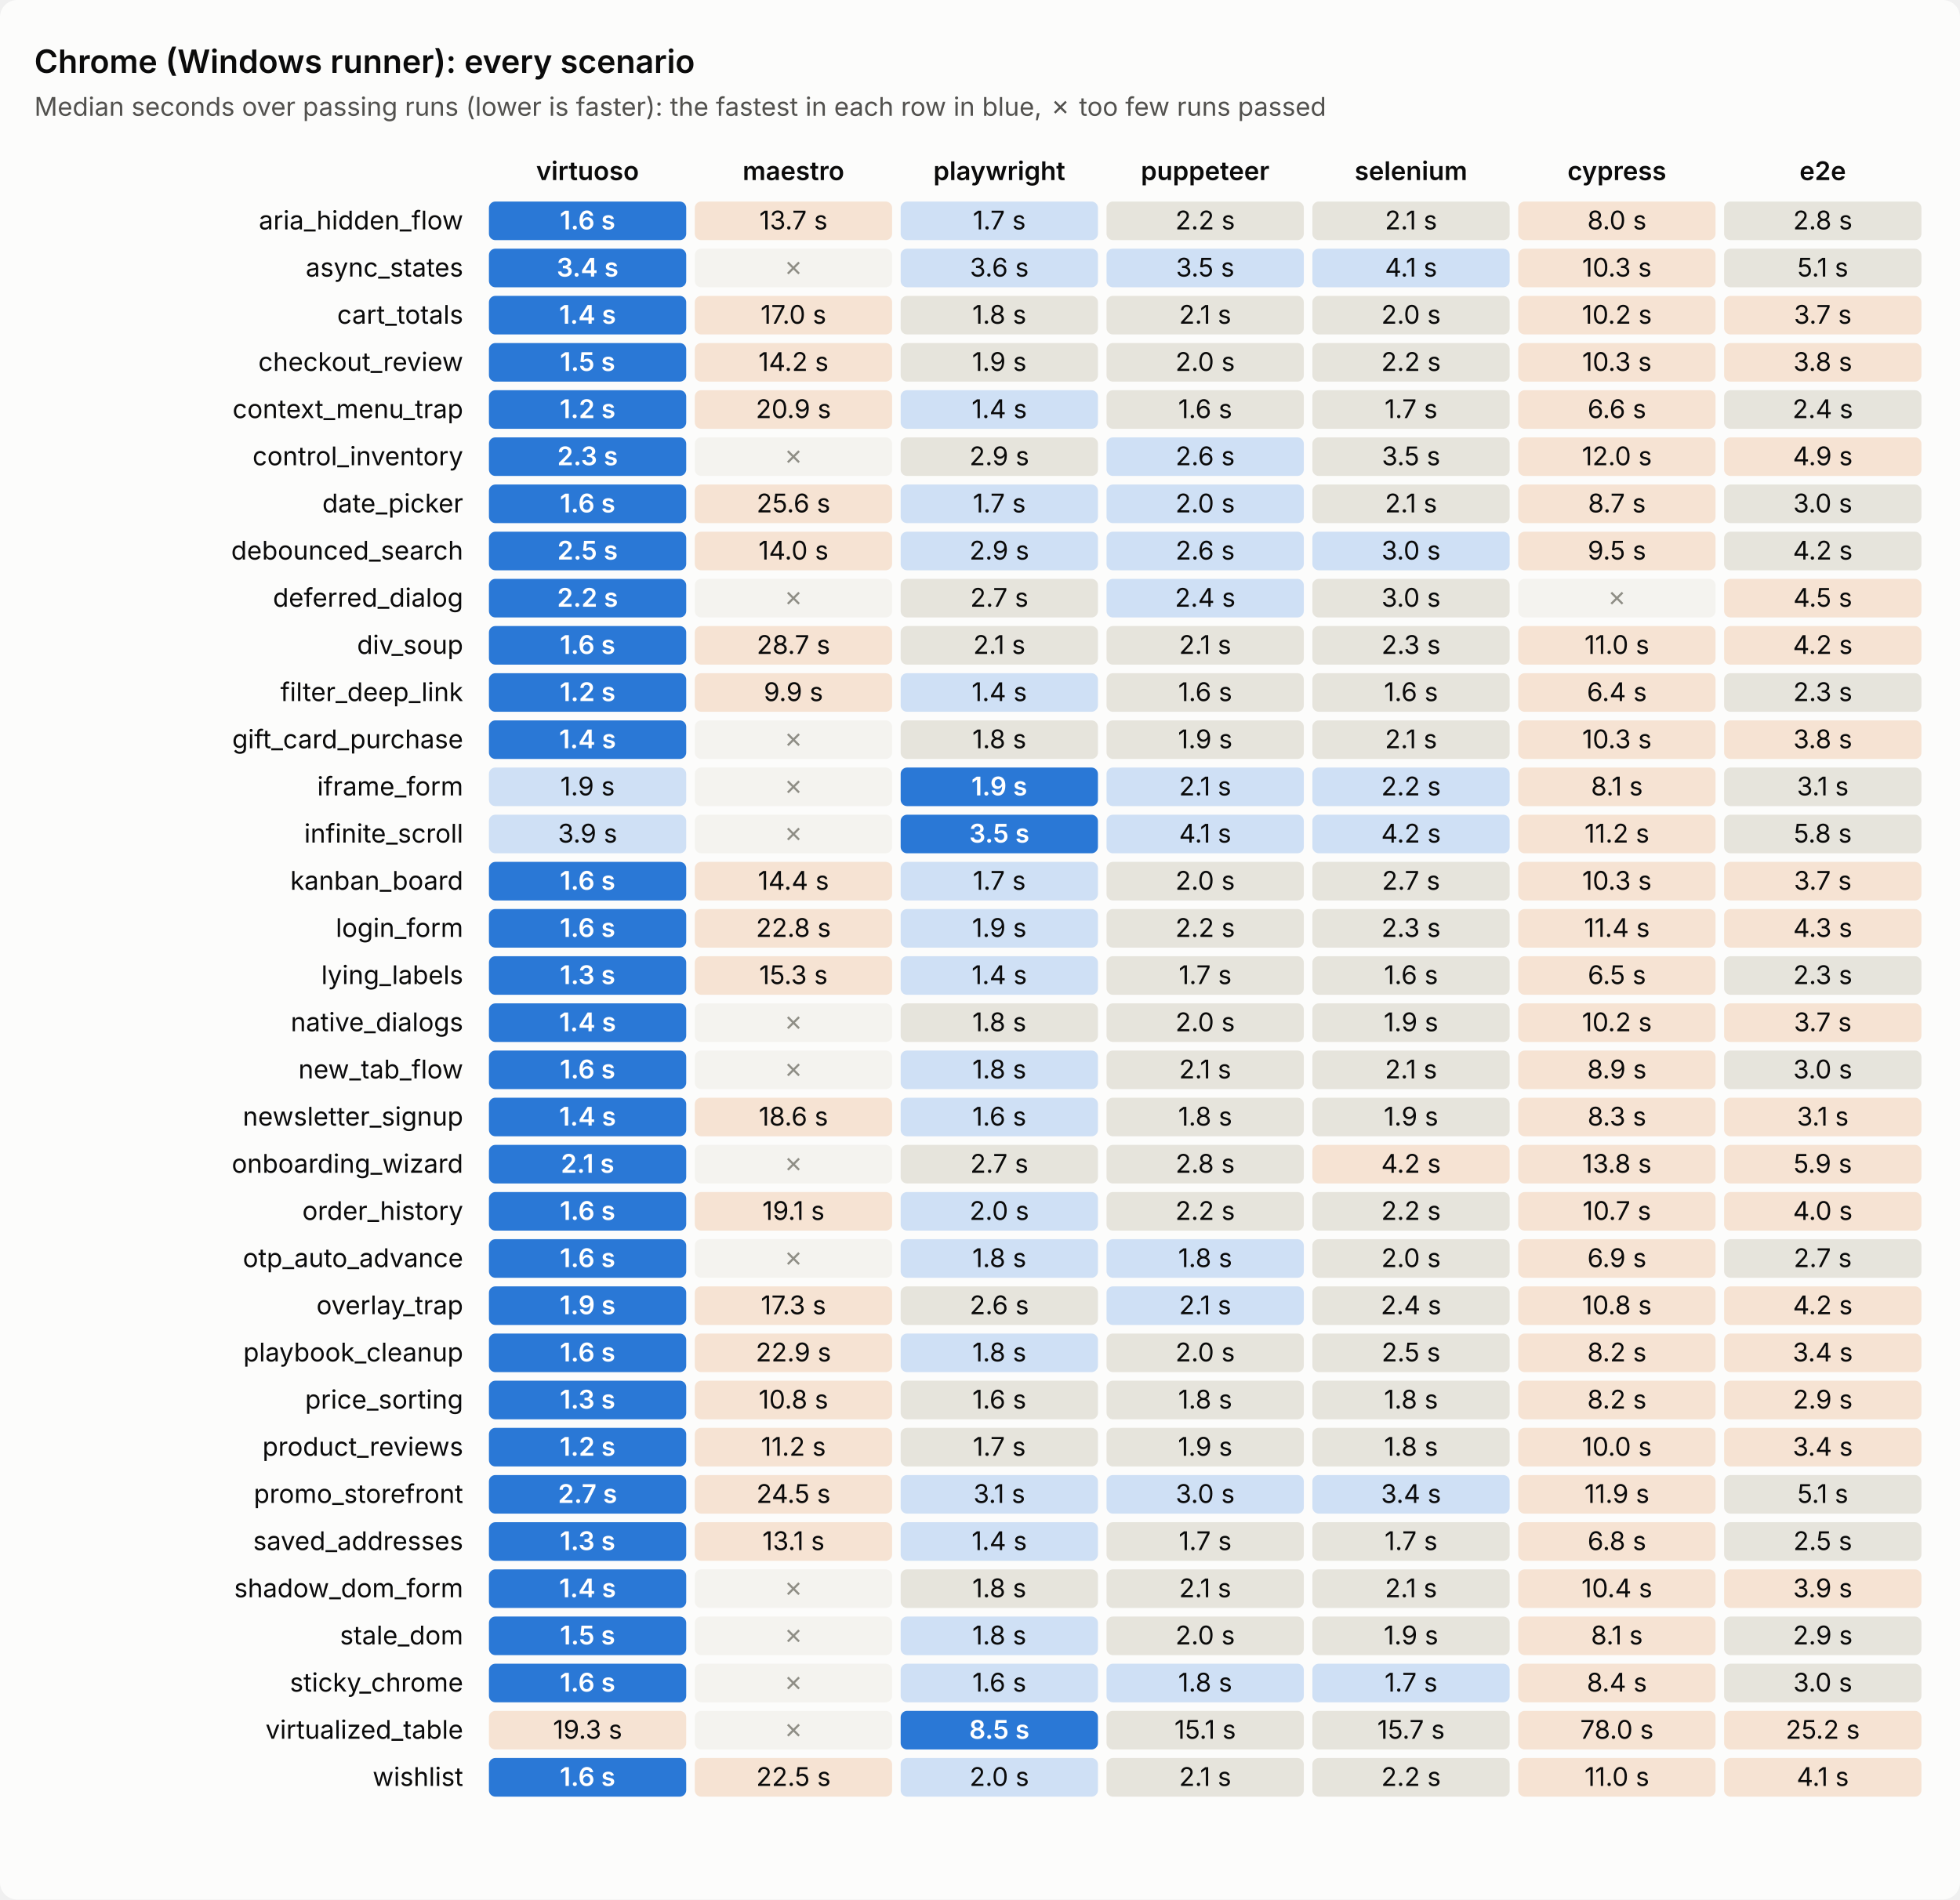
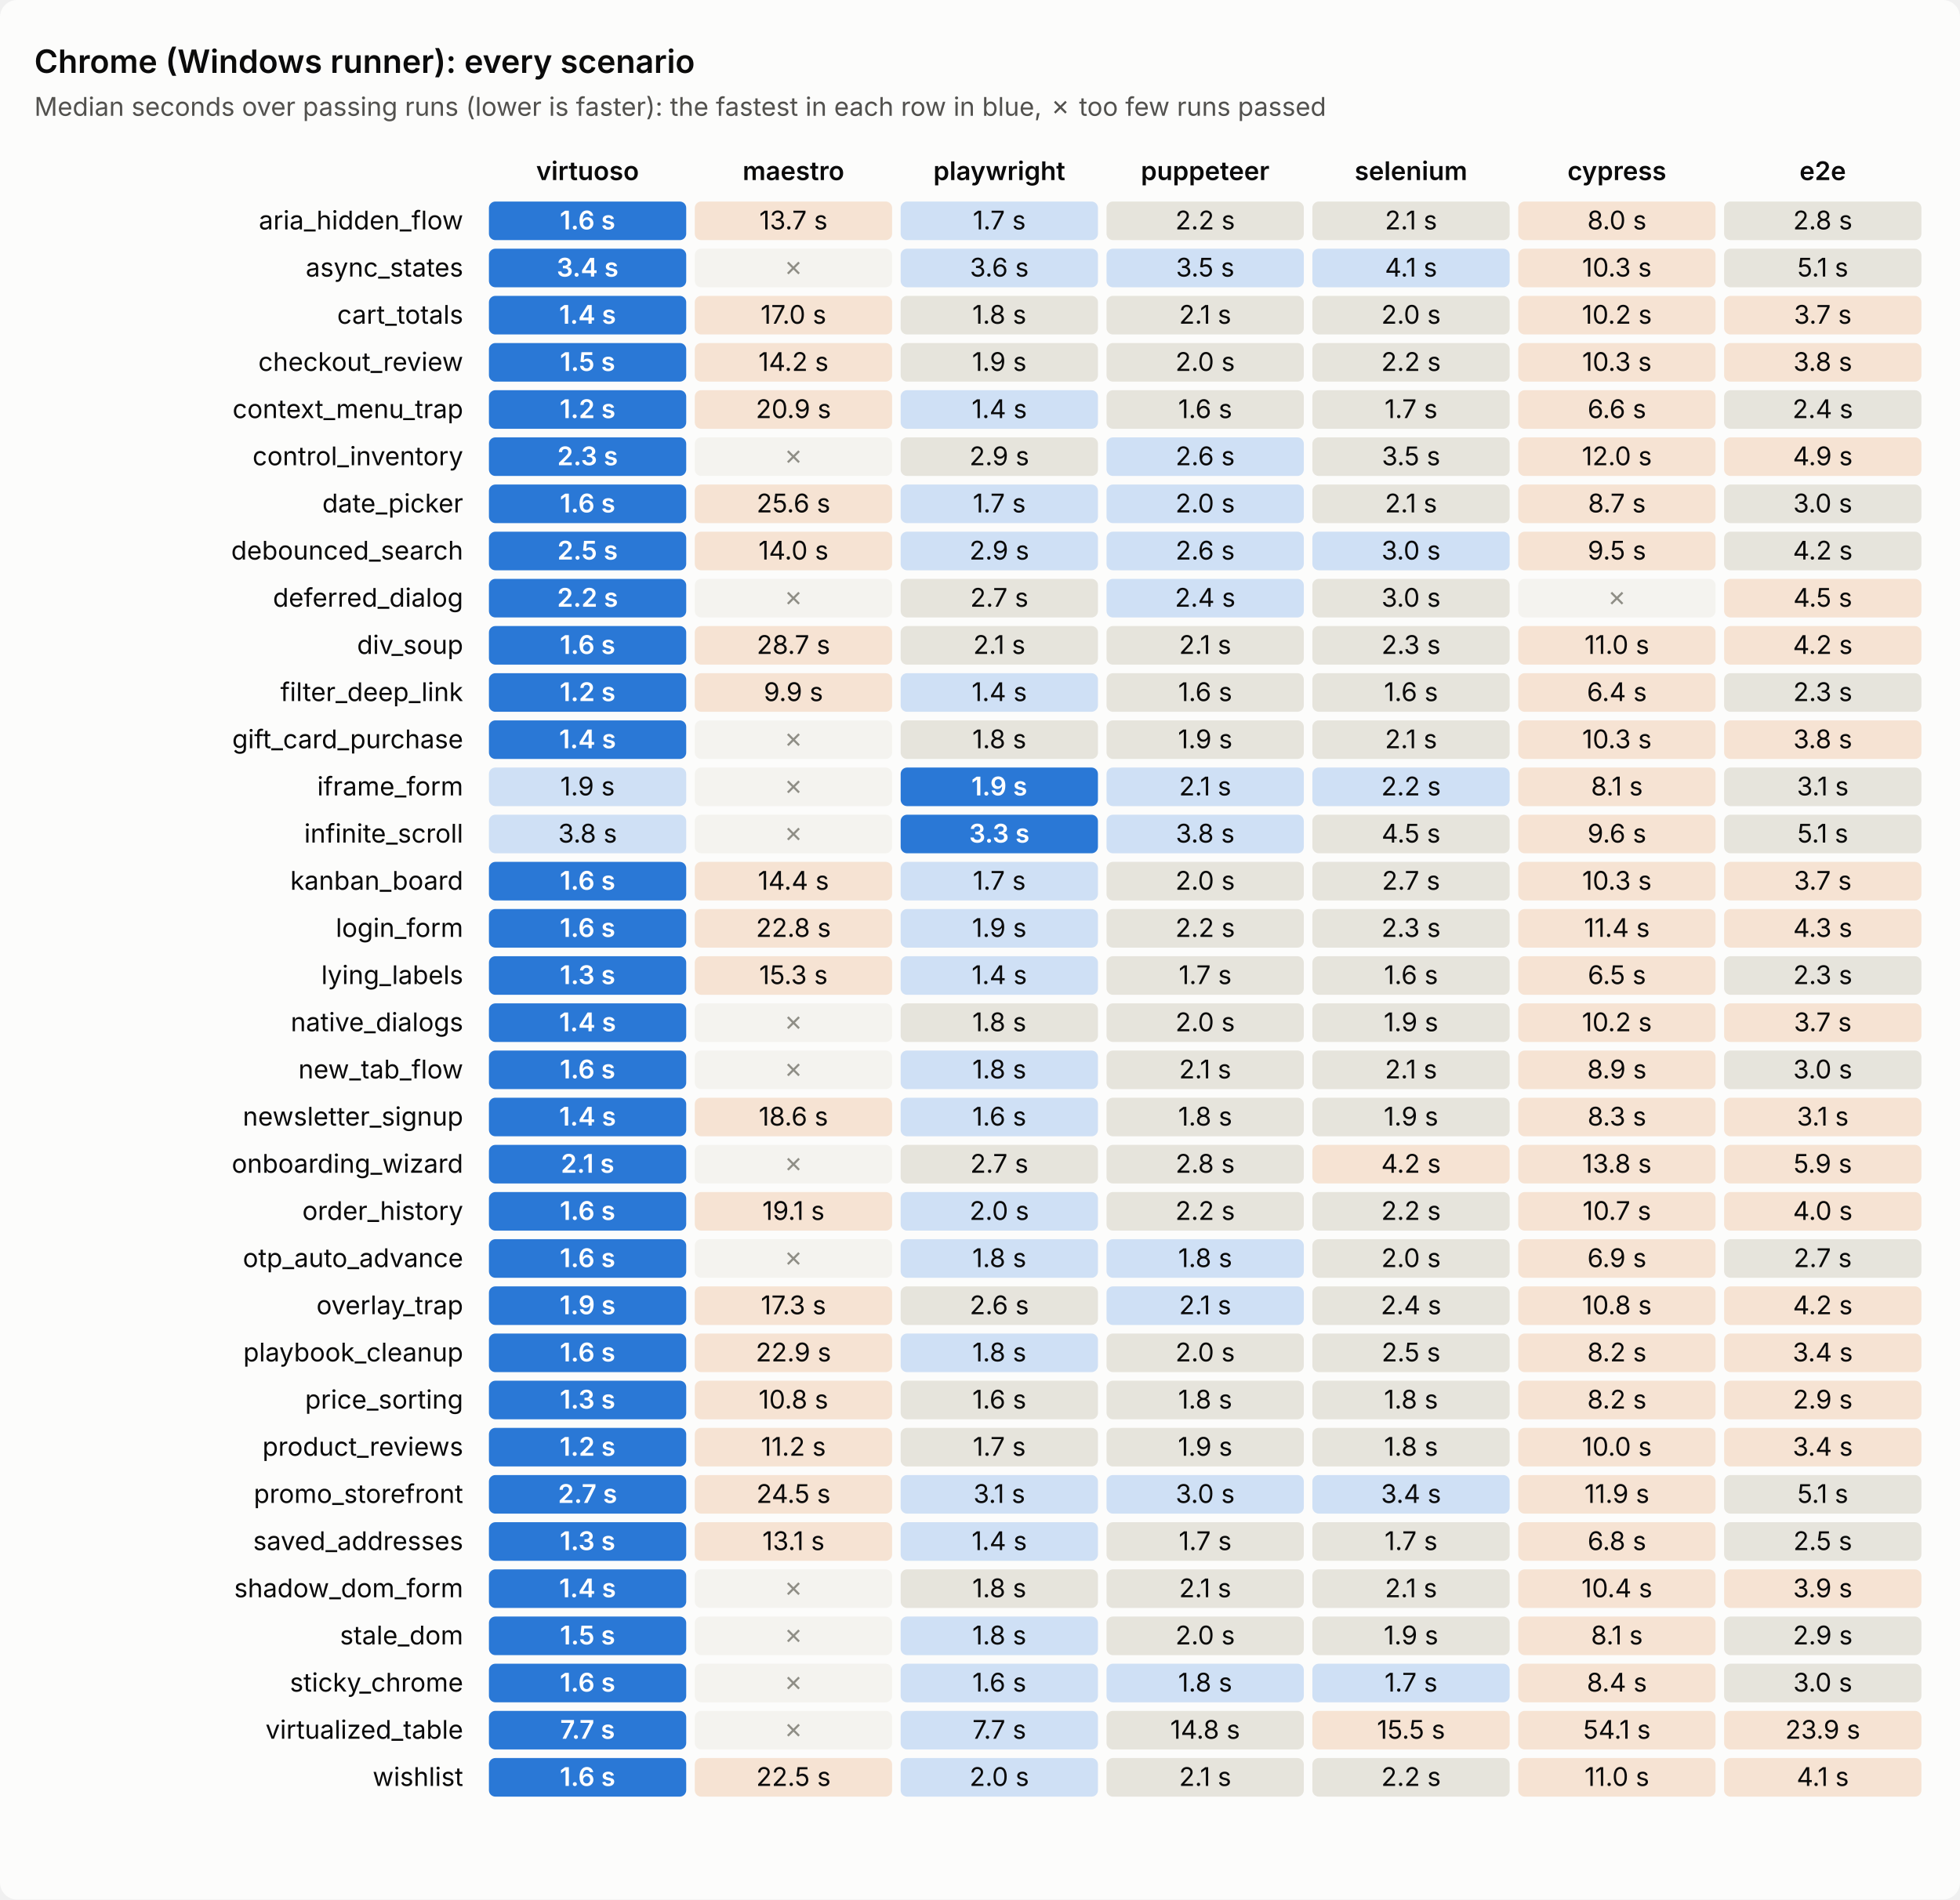
<svg xmlns="http://www.w3.org/2000/svg" viewBox="0 0 914 886" width="914" height="886" role="img" aria-label="Chrome (Windows runner): every scenario's time per tool">
  <style>text{font:12px system-ui,-apple-system,'Segoe UI',sans-serif;fill:#0b0b0b}.sub{fill:#52514e}.title{font-size:15px;font-weight:600}.head{font-weight:600}         .bg{fill:#fcfcfb}.cell{fill:#efeee9}.best{fill:#2a78d6}.best+text{fill:#fff;font-weight:600}.near{fill:#cfe0f5}.mid{fill:#e6e4dc}.far{fill:#f6e3d3}.fail{fill:#f4f3ef}.fail+text{fill:#8f8e86}         @media (prefers-color-scheme: dark){.bg{fill:#1a1a19}text{fill:#f0efec}.sub{fill:#c3c2b7}.cell{fill:#2a2a28}.best{fill:#3987e5}.near{fill:#24364d}.mid{fill:#33322f}.far{fill:#4a3527}.fail{fill:#222221}.fail+text{fill:#7a7970}}</style>
  <rect class="bg" width="914" height="886" rx="8" />
  <text class="title" x="16" y="34.0">Chrome (Windows runner): every scenario</text>
  <text class="sub" x="16" y="54.0">Median seconds over passing runs (lower is faster): the fastest in each row in blue, ✗ too few runs passed</text>
  <text class="head" x="274.0" y="84.0" text-anchor="middle">virtuoso</text>
  <text class="head" x="370.0" y="84.0" text-anchor="middle">maestro</text>
  <text class="head" x="466.0" y="84.0" text-anchor="middle">playwright</text>
  <text class="head" x="562.0" y="84.0" text-anchor="middle">puppeteer</text>
  <text class="head" x="658.0" y="84.0" text-anchor="middle">selenium</text>
  <text class="head" x="754.0" y="84.0" text-anchor="middle">cypress</text>
  <text class="head" x="850.0" y="84.0" text-anchor="middle">e2e</text>
  <text x="216.0" y="107.0" text-anchor="end">aria_hidden_flow</text>
  <rect class="cell best" x="228.0" y="94.0" width="92.0" height="18.0" rx="3" />
  <text x="274.0" y="107.0" text-anchor="middle">1.6 s</text>
  <rect class="cell far" x="324.0" y="94.0" width="92.0" height="18.0" rx="3" />
  <text x="370.0" y="107.0" text-anchor="middle">13.7 s</text>
  <rect class="cell near" x="420.0" y="94.0" width="92.0" height="18.0" rx="3" />
  <text x="466.0" y="107.0" text-anchor="middle">1.7 s</text>
  <rect class="cell mid" x="516.0" y="94.0" width="92.0" height="18.0" rx="3" />
  <text x="562.0" y="107.0" text-anchor="middle">2.2 s</text>
  <rect class="cell mid" x="612.0" y="94.0" width="92.0" height="18.0" rx="3" />
  <text x="658.0" y="107.0" text-anchor="middle">2.1 s</text>
  <rect class="cell far" x="708.0" y="94.0" width="92.0" height="18.0" rx="3" />
  <text x="754.0" y="107.0" text-anchor="middle">8.0 s</text>
  <rect class="cell mid" x="804.0" y="94.0" width="92.0" height="18.0" rx="3" />
  <text x="850.0" y="107.0" text-anchor="middle">2.8 s</text>
  <text x="216.0" y="129.0" text-anchor="end">async_states</text>
  <rect class="cell best" x="228.0" y="116.0" width="92.0" height="18.0" rx="3" />
  <text x="274.0" y="129.0" text-anchor="middle">3.4 s</text>
  <rect class="cell fail" x="324.0" y="116.0" width="92.0" height="18.0" rx="3" />
  <text x="370.0" y="129.0" text-anchor="middle">✗</text>
  <rect class="cell near" x="420.0" y="116.0" width="92.0" height="18.0" rx="3" />
  <text x="466.0" y="129.0" text-anchor="middle">3.6 s</text>
  <rect class="cell near" x="516.0" y="116.0" width="92.0" height="18.0" rx="3" />
  <text x="562.0" y="129.0" text-anchor="middle">3.5 s</text>
  <rect class="cell near" x="612.0" y="116.0" width="92.0" height="18.0" rx="3" />
  <text x="658.0" y="129.0" text-anchor="middle">4.1 s</text>
  <rect class="cell far" x="708.0" y="116.0" width="92.0" height="18.0" rx="3" />
  <text x="754.0" y="129.0" text-anchor="middle">10.3 s</text>
  <rect class="cell mid" x="804.0" y="116.0" width="92.0" height="18.0" rx="3" />
  <text x="850.0" y="129.0" text-anchor="middle">5.1 s</text>
  <text x="216.0" y="151.0" text-anchor="end">cart_totals</text>
  <rect class="cell best" x="228.0" y="138.0" width="92.0" height="18.0" rx="3" />
  <text x="274.0" y="151.0" text-anchor="middle">1.4 s</text>
  <rect class="cell far" x="324.0" y="138.0" width="92.0" height="18.0" rx="3" />
  <text x="370.0" y="151.0" text-anchor="middle">17.0 s</text>
  <rect class="cell mid" x="420.0" y="138.0" width="92.0" height="18.0" rx="3" />
  <text x="466.0" y="151.0" text-anchor="middle">1.8 s</text>
  <rect class="cell mid" x="516.0" y="138.0" width="92.0" height="18.0" rx="3" />
  <text x="562.0" y="151.0" text-anchor="middle">2.1 s</text>
  <rect class="cell mid" x="612.0" y="138.0" width="92.0" height="18.0" rx="3" />
  <text x="658.0" y="151.0" text-anchor="middle">2.0 s</text>
  <rect class="cell far" x="708.0" y="138.0" width="92.0" height="18.0" rx="3" />
  <text x="754.0" y="151.0" text-anchor="middle">10.2 s</text>
  <rect class="cell far" x="804.0" y="138.0" width="92.0" height="18.0" rx="3" />
  <text x="850.0" y="151.0" text-anchor="middle">3.7 s</text>
  <text x="216.0" y="173.0" text-anchor="end">checkout_review</text>
  <rect class="cell best" x="228.0" y="160.0" width="92.0" height="18.0" rx="3" />
  <text x="274.0" y="173.0" text-anchor="middle">1.5 s</text>
  <rect class="cell far" x="324.0" y="160.0" width="92.0" height="18.0" rx="3" />
  <text x="370.0" y="173.0" text-anchor="middle">14.2 s</text>
  <rect class="cell mid" x="420.0" y="160.0" width="92.0" height="18.0" rx="3" />
  <text x="466.0" y="173.0" text-anchor="middle">1.9 s</text>
  <rect class="cell mid" x="516.0" y="160.0" width="92.0" height="18.0" rx="3" />
  <text x="562.0" y="173.0" text-anchor="middle">2.0 s</text>
  <rect class="cell mid" x="612.0" y="160.0" width="92.0" height="18.0" rx="3" />
  <text x="658.0" y="173.0" text-anchor="middle">2.2 s</text>
  <rect class="cell far" x="708.0" y="160.0" width="92.0" height="18.0" rx="3" />
  <text x="754.0" y="173.0" text-anchor="middle">10.3 s</text>
  <rect class="cell far" x="804.0" y="160.0" width="92.0" height="18.0" rx="3" />
  <text x="850.0" y="173.0" text-anchor="middle">3.8 s</text>
  <text x="216.0" y="195.0" text-anchor="end">context_menu_trap</text>
  <rect class="cell best" x="228.0" y="182.0" width="92.0" height="18.0" rx="3" />
  <text x="274.0" y="195.0" text-anchor="middle">1.2 s</text>
  <rect class="cell far" x="324.0" y="182.0" width="92.0" height="18.0" rx="3" />
  <text x="370.0" y="195.0" text-anchor="middle">20.9 s</text>
  <rect class="cell near" x="420.0" y="182.0" width="92.0" height="18.0" rx="3" />
  <text x="466.0" y="195.0" text-anchor="middle">1.4 s</text>
  <rect class="cell mid" x="516.0" y="182.0" width="92.0" height="18.0" rx="3" />
  <text x="562.0" y="195.0" text-anchor="middle">1.6 s</text>
  <rect class="cell mid" x="612.0" y="182.0" width="92.0" height="18.0" rx="3" />
  <text x="658.0" y="195.0" text-anchor="middle">1.7 s</text>
  <rect class="cell far" x="708.0" y="182.0" width="92.0" height="18.0" rx="3" />
  <text x="754.0" y="195.0" text-anchor="middle">6.6 s</text>
  <rect class="cell mid" x="804.0" y="182.0" width="92.0" height="18.0" rx="3" />
  <text x="850.0" y="195.0" text-anchor="middle">2.4 s</text>
  <text x="216.0" y="217.0" text-anchor="end">control_inventory</text>
  <rect class="cell best" x="228.0" y="204.0" width="92.0" height="18.0" rx="3" />
  <text x="274.0" y="217.0" text-anchor="middle">2.3 s</text>
  <rect class="cell fail" x="324.0" y="204.0" width="92.0" height="18.0" rx="3" />
  <text x="370.0" y="217.0" text-anchor="middle">✗</text>
  <rect class="cell mid" x="420.0" y="204.0" width="92.0" height="18.0" rx="3" />
  <text x="466.0" y="217.0" text-anchor="middle">2.9 s</text>
  <rect class="cell near" x="516.0" y="204.0" width="92.0" height="18.0" rx="3" />
  <text x="562.0" y="217.0" text-anchor="middle">2.6 s</text>
  <rect class="cell mid" x="612.0" y="204.0" width="92.0" height="18.0" rx="3" />
  <text x="658.0" y="217.0" text-anchor="middle">3.5 s</text>
  <rect class="cell far" x="708.0" y="204.0" width="92.0" height="18.0" rx="3" />
  <text x="754.0" y="217.0" text-anchor="middle">12.0 s</text>
  <rect class="cell far" x="804.0" y="204.0" width="92.0" height="18.0" rx="3" />
  <text x="850.0" y="217.0" text-anchor="middle">4.9 s</text>
  <text x="216.0" y="239.0" text-anchor="end">date_picker</text>
  <rect class="cell best" x="228.0" y="226.0" width="92.0" height="18.0" rx="3" />
  <text x="274.0" y="239.0" text-anchor="middle">1.6 s</text>
  <rect class="cell far" x="324.0" y="226.0" width="92.0" height="18.0" rx="3" />
  <text x="370.0" y="239.0" text-anchor="middle">25.6 s</text>
  <rect class="cell near" x="420.0" y="226.0" width="92.0" height="18.0" rx="3" />
  <text x="466.0" y="239.0" text-anchor="middle">1.7 s</text>
  <rect class="cell near" x="516.0" y="226.0" width="92.0" height="18.0" rx="3" />
  <text x="562.0" y="239.0" text-anchor="middle">2.0 s</text>
  <rect class="cell mid" x="612.0" y="226.0" width="92.0" height="18.0" rx="3" />
  <text x="658.0" y="239.0" text-anchor="middle">2.1 s</text>
  <rect class="cell far" x="708.0" y="226.0" width="92.0" height="18.0" rx="3" />
  <text x="754.0" y="239.0" text-anchor="middle">8.7 s</text>
  <rect class="cell mid" x="804.0" y="226.0" width="92.0" height="18.0" rx="3" />
  <text x="850.0" y="239.0" text-anchor="middle">3.0 s</text>
  <text x="216.0" y="261.0" text-anchor="end">debounced_search</text>
  <rect class="cell best" x="228.0" y="248.0" width="92.0" height="18.0" rx="3" />
  <text x="274.0" y="261.0" text-anchor="middle">2.5 s</text>
  <rect class="cell far" x="324.0" y="248.0" width="92.0" height="18.0" rx="3" />
  <text x="370.0" y="261.0" text-anchor="middle">14.0 s</text>
  <rect class="cell near" x="420.0" y="248.0" width="92.0" height="18.0" rx="3" />
  <text x="466.0" y="261.0" text-anchor="middle">2.9 s</text>
  <rect class="cell near" x="516.0" y="248.0" width="92.0" height="18.0" rx="3" />
  <text x="562.0" y="261.0" text-anchor="middle">2.6 s</text>
  <rect class="cell near" x="612.0" y="248.0" width="92.0" height="18.0" rx="3" />
  <text x="658.0" y="261.0" text-anchor="middle">3.0 s</text>
  <rect class="cell far" x="708.0" y="248.0" width="92.0" height="18.0" rx="3" />
  <text x="754.0" y="261.0" text-anchor="middle">9.5 s</text>
  <rect class="cell mid" x="804.0" y="248.0" width="92.0" height="18.0" rx="3" />
  <text x="850.0" y="261.0" text-anchor="middle">4.2 s</text>
  <text x="216.0" y="283.0" text-anchor="end">deferred_dialog</text>
  <rect class="cell best" x="228.0" y="270.0" width="92.0" height="18.0" rx="3" />
  <text x="274.0" y="283.0" text-anchor="middle">2.2 s</text>
  <rect class="cell fail" x="324.0" y="270.0" width="92.0" height="18.0" rx="3" />
  <text x="370.0" y="283.0" text-anchor="middle">✗</text>
  <rect class="cell mid" x="420.0" y="270.0" width="92.0" height="18.0" rx="3" />
  <text x="466.0" y="283.0" text-anchor="middle">2.7 s</text>
  <rect class="cell near" x="516.0" y="270.0" width="92.0" height="18.0" rx="3" />
  <text x="562.0" y="283.0" text-anchor="middle">2.4 s</text>
  <rect class="cell mid" x="612.0" y="270.0" width="92.0" height="18.0" rx="3" />
  <text x="658.0" y="283.0" text-anchor="middle">3.0 s</text>
  <rect class="cell fail" x="708.0" y="270.0" width="92.0" height="18.0" rx="3" />
  <text x="754.0" y="283.0" text-anchor="middle">✗</text>
  <rect class="cell far" x="804.0" y="270.0" width="92.0" height="18.0" rx="3" />
  <text x="850.0" y="283.0" text-anchor="middle">4.5 s</text>
  <text x="216.0" y="305.0" text-anchor="end">div_soup</text>
  <rect class="cell best" x="228.0" y="292.0" width="92.0" height="18.0" rx="3" />
  <text x="274.0" y="305.0" text-anchor="middle">1.6 s</text>
  <rect class="cell far" x="324.0" y="292.0" width="92.0" height="18.0" rx="3" />
  <text x="370.0" y="305.0" text-anchor="middle">28.7 s</text>
  <rect class="cell mid" x="420.0" y="292.0" width="92.0" height="18.0" rx="3" />
  <text x="466.0" y="305.0" text-anchor="middle">2.1 s</text>
  <rect class="cell mid" x="516.0" y="292.0" width="92.0" height="18.0" rx="3" />
  <text x="562.0" y="305.0" text-anchor="middle">2.1 s</text>
  <rect class="cell mid" x="612.0" y="292.0" width="92.0" height="18.0" rx="3" />
  <text x="658.0" y="305.0" text-anchor="middle">2.3 s</text>
  <rect class="cell far" x="708.0" y="292.0" width="92.0" height="18.0" rx="3" />
  <text x="754.0" y="305.0" text-anchor="middle">11.0 s</text>
  <rect class="cell far" x="804.0" y="292.0" width="92.0" height="18.0" rx="3" />
  <text x="850.0" y="305.0" text-anchor="middle">4.2 s</text>
  <text x="216.0" y="327.0" text-anchor="end">filter_deep_link</text>
  <rect class="cell best" x="228.0" y="314.0" width="92.0" height="18.0" rx="3" />
  <text x="274.0" y="327.0" text-anchor="middle">1.2 s</text>
  <rect class="cell far" x="324.0" y="314.0" width="92.0" height="18.0" rx="3" />
  <text x="370.0" y="327.0" text-anchor="middle">9.9 s</text>
  <rect class="cell near" x="420.0" y="314.0" width="92.0" height="18.0" rx="3" />
  <text x="466.0" y="327.0" text-anchor="middle">1.4 s</text>
  <rect class="cell mid" x="516.0" y="314.0" width="92.0" height="18.0" rx="3" />
  <text x="562.0" y="327.0" text-anchor="middle">1.6 s</text>
  <rect class="cell mid" x="612.0" y="314.0" width="92.0" height="18.0" rx="3" />
  <text x="658.0" y="327.0" text-anchor="middle">1.6 s</text>
  <rect class="cell far" x="708.0" y="314.0" width="92.0" height="18.0" rx="3" />
  <text x="754.0" y="327.0" text-anchor="middle">6.4 s</text>
  <rect class="cell mid" x="804.0" y="314.0" width="92.0" height="18.0" rx="3" />
  <text x="850.0" y="327.0" text-anchor="middle">2.3 s</text>
  <text x="216.0" y="349.0" text-anchor="end">gift_card_purchase</text>
  <rect class="cell best" x="228.0" y="336.0" width="92.0" height="18.0" rx="3" />
  <text x="274.0" y="349.0" text-anchor="middle">1.4 s</text>
  <rect class="cell fail" x="324.0" y="336.0" width="92.0" height="18.0" rx="3" />
  <text x="370.0" y="349.0" text-anchor="middle">✗</text>
  <rect class="cell mid" x="420.0" y="336.0" width="92.0" height="18.0" rx="3" />
  <text x="466.0" y="349.0" text-anchor="middle">1.8 s</text>
  <rect class="cell mid" x="516.0" y="336.0" width="92.0" height="18.0" rx="3" />
  <text x="562.0" y="349.0" text-anchor="middle">1.9 s</text>
  <rect class="cell mid" x="612.0" y="336.0" width="92.0" height="18.0" rx="3" />
  <text x="658.0" y="349.0" text-anchor="middle">2.1 s</text>
  <rect class="cell far" x="708.0" y="336.0" width="92.0" height="18.0" rx="3" />
  <text x="754.0" y="349.0" text-anchor="middle">10.3 s</text>
  <rect class="cell far" x="804.0" y="336.0" width="92.0" height="18.0" rx="3" />
  <text x="850.0" y="349.0" text-anchor="middle">3.8 s</text>
  <text x="216.0" y="371.0" text-anchor="end">iframe_form</text>
  <rect class="cell near" x="228.0" y="358.0" width="92.0" height="18.0" rx="3" />
  <text x="274.0" y="371.0" text-anchor="middle">1.9 s</text>
  <rect class="cell fail" x="324.0" y="358.0" width="92.0" height="18.0" rx="3" />
  <text x="370.0" y="371.0" text-anchor="middle">✗</text>
  <rect class="cell best" x="420.0" y="358.0" width="92.0" height="18.0" rx="3" />
  <text x="466.0" y="371.0" text-anchor="middle">1.9 s</text>
  <rect class="cell near" x="516.0" y="358.0" width="92.0" height="18.0" rx="3" />
  <text x="562.0" y="371.0" text-anchor="middle">2.1 s</text>
  <rect class="cell near" x="612.0" y="358.0" width="92.0" height="18.0" rx="3" />
  <text x="658.0" y="371.0" text-anchor="middle">2.2 s</text>
  <rect class="cell far" x="708.0" y="358.0" width="92.0" height="18.0" rx="3" />
  <text x="754.0" y="371.0" text-anchor="middle">8.1 s</text>
  <rect class="cell mid" x="804.0" y="358.0" width="92.0" height="18.0" rx="3" />
  <text x="850.0" y="371.0" text-anchor="middle">3.1 s</text>
  <text x="216.0" y="393.0" text-anchor="end">infinite_scroll</text>
  <rect class="cell near" x="228.0" y="380.0" width="92.0" height="18.0" rx="3" />
-   <text x="274.0" y="393.0" text-anchor="middle">3.9 s</text>
+   <text x="274.0" y="393.0" text-anchor="middle">3.8 s</text>
  <rect class="cell fail" x="324.0" y="380.0" width="92.0" height="18.0" rx="3" />
  <text x="370.0" y="393.0" text-anchor="middle">✗</text>
  <rect class="cell best" x="420.0" y="380.0" width="92.0" height="18.0" rx="3" />
-   <text x="466.0" y="393.0" text-anchor="middle">3.5 s</text>
+   <text x="466.0" y="393.0" text-anchor="middle">3.3 s</text>
  <rect class="cell near" x="516.0" y="380.0" width="92.0" height="18.0" rx="3" />
-   <text x="562.0" y="393.0" text-anchor="middle">4.1 s</text>
-   <rect class="cell near" x="612.0" y="380.0" width="92.0" height="18.0" rx="3" />
-   <text x="658.0" y="393.0" text-anchor="middle">4.2 s</text>
+   <text x="562.0" y="393.0" text-anchor="middle">3.8 s</text>
+   <rect class="cell mid" x="612.0" y="380.0" width="92.0" height="18.0" rx="3" />
+   <text x="658.0" y="393.0" text-anchor="middle">4.5 s</text>
  <rect class="cell far" x="708.0" y="380.0" width="92.0" height="18.0" rx="3" />
-   <text x="754.0" y="393.0" text-anchor="middle">11.2 s</text>
+   <text x="754.0" y="393.0" text-anchor="middle">9.6 s</text>
  <rect class="cell mid" x="804.0" y="380.0" width="92.0" height="18.0" rx="3" />
-   <text x="850.0" y="393.0" text-anchor="middle">5.8 s</text>
+   <text x="850.0" y="393.0" text-anchor="middle">5.1 s</text>
  <text x="216.0" y="415.0" text-anchor="end">kanban_board</text>
  <rect class="cell best" x="228.0" y="402.0" width="92.0" height="18.0" rx="3" />
  <text x="274.0" y="415.0" text-anchor="middle">1.6 s</text>
  <rect class="cell far" x="324.0" y="402.0" width="92.0" height="18.0" rx="3" />
  <text x="370.0" y="415.0" text-anchor="middle">14.4 s</text>
  <rect class="cell near" x="420.0" y="402.0" width="92.0" height="18.0" rx="3" />
  <text x="466.0" y="415.0" text-anchor="middle">1.7 s</text>
  <rect class="cell mid" x="516.0" y="402.0" width="92.0" height="18.0" rx="3" />
  <text x="562.0" y="415.0" text-anchor="middle">2.0 s</text>
  <rect class="cell mid" x="612.0" y="402.0" width="92.0" height="18.0" rx="3" />
  <text x="658.0" y="415.0" text-anchor="middle">2.7 s</text>
  <rect class="cell far" x="708.0" y="402.0" width="92.0" height="18.0" rx="3" />
  <text x="754.0" y="415.0" text-anchor="middle">10.3 s</text>
  <rect class="cell far" x="804.0" y="402.0" width="92.0" height="18.0" rx="3" />
  <text x="850.0" y="415.0" text-anchor="middle">3.7 s</text>
  <text x="216.0" y="437.0" text-anchor="end">login_form</text>
  <rect class="cell best" x="228.0" y="424.0" width="92.0" height="18.0" rx="3" />
  <text x="274.0" y="437.0" text-anchor="middle">1.6 s</text>
  <rect class="cell far" x="324.0" y="424.0" width="92.0" height="18.0" rx="3" />
  <text x="370.0" y="437.0" text-anchor="middle">22.8 s</text>
  <rect class="cell near" x="420.0" y="424.0" width="92.0" height="18.0" rx="3" />
  <text x="466.0" y="437.0" text-anchor="middle">1.9 s</text>
  <rect class="cell mid" x="516.0" y="424.0" width="92.0" height="18.0" rx="3" />
  <text x="562.0" y="437.0" text-anchor="middle">2.2 s</text>
  <rect class="cell mid" x="612.0" y="424.0" width="92.0" height="18.0" rx="3" />
  <text x="658.0" y="437.0" text-anchor="middle">2.3 s</text>
  <rect class="cell far" x="708.0" y="424.0" width="92.0" height="18.0" rx="3" />
  <text x="754.0" y="437.0" text-anchor="middle">11.4 s</text>
  <rect class="cell far" x="804.0" y="424.0" width="92.0" height="18.0" rx="3" />
  <text x="850.0" y="437.0" text-anchor="middle">4.3 s</text>
  <text x="216.0" y="459.0" text-anchor="end">lying_labels</text>
  <rect class="cell best" x="228.0" y="446.0" width="92.0" height="18.0" rx="3" />
  <text x="274.0" y="459.0" text-anchor="middle">1.3 s</text>
  <rect class="cell far" x="324.0" y="446.0" width="92.0" height="18.0" rx="3" />
  <text x="370.0" y="459.0" text-anchor="middle">15.3 s</text>
  <rect class="cell near" x="420.0" y="446.0" width="92.0" height="18.0" rx="3" />
  <text x="466.0" y="459.0" text-anchor="middle">1.4 s</text>
  <rect class="cell mid" x="516.0" y="446.0" width="92.0" height="18.0" rx="3" />
  <text x="562.0" y="459.0" text-anchor="middle">1.7 s</text>
  <rect class="cell mid" x="612.0" y="446.0" width="92.0" height="18.0" rx="3" />
  <text x="658.0" y="459.0" text-anchor="middle">1.6 s</text>
  <rect class="cell far" x="708.0" y="446.0" width="92.0" height="18.0" rx="3" />
  <text x="754.0" y="459.0" text-anchor="middle">6.5 s</text>
  <rect class="cell mid" x="804.0" y="446.0" width="92.0" height="18.0" rx="3" />
  <text x="850.0" y="459.0" text-anchor="middle">2.3 s</text>
  <text x="216.0" y="481.0" text-anchor="end">native_dialogs</text>
  <rect class="cell best" x="228.0" y="468.0" width="92.0" height="18.0" rx="3" />
  <text x="274.0" y="481.0" text-anchor="middle">1.4 s</text>
  <rect class="cell fail" x="324.0" y="468.0" width="92.0" height="18.0" rx="3" />
  <text x="370.0" y="481.0" text-anchor="middle">✗</text>
  <rect class="cell mid" x="420.0" y="468.0" width="92.0" height="18.0" rx="3" />
  <text x="466.0" y="481.0" text-anchor="middle">1.8 s</text>
  <rect class="cell mid" x="516.0" y="468.0" width="92.0" height="18.0" rx="3" />
  <text x="562.0" y="481.0" text-anchor="middle">2.0 s</text>
  <rect class="cell mid" x="612.0" y="468.0" width="92.0" height="18.0" rx="3" />
  <text x="658.0" y="481.0" text-anchor="middle">1.9 s</text>
  <rect class="cell far" x="708.0" y="468.0" width="92.0" height="18.0" rx="3" />
  <text x="754.0" y="481.0" text-anchor="middle">10.2 s</text>
  <rect class="cell far" x="804.0" y="468.0" width="92.0" height="18.0" rx="3" />
  <text x="850.0" y="481.0" text-anchor="middle">3.7 s</text>
  <text x="216.0" y="503.0" text-anchor="end">new_tab_flow</text>
  <rect class="cell best" x="228.0" y="490.0" width="92.0" height="18.0" rx="3" />
  <text x="274.0" y="503.0" text-anchor="middle">1.6 s</text>
  <rect class="cell fail" x="324.0" y="490.0" width="92.0" height="18.0" rx="3" />
  <text x="370.0" y="503.0" text-anchor="middle">✗</text>
  <rect class="cell near" x="420.0" y="490.0" width="92.0" height="18.0" rx="3" />
  <text x="466.0" y="503.0" text-anchor="middle">1.8 s</text>
  <rect class="cell mid" x="516.0" y="490.0" width="92.0" height="18.0" rx="3" />
  <text x="562.0" y="503.0" text-anchor="middle">2.1 s</text>
  <rect class="cell mid" x="612.0" y="490.0" width="92.0" height="18.0" rx="3" />
  <text x="658.0" y="503.0" text-anchor="middle">2.1 s</text>
  <rect class="cell far" x="708.0" y="490.0" width="92.0" height="18.0" rx="3" />
  <text x="754.0" y="503.0" text-anchor="middle">8.9 s</text>
  <rect class="cell mid" x="804.0" y="490.0" width="92.0" height="18.0" rx="3" />
  <text x="850.0" y="503.0" text-anchor="middle">3.0 s</text>
  <text x="216.0" y="525.0" text-anchor="end">newsletter_signup</text>
  <rect class="cell best" x="228.0" y="512.0" width="92.0" height="18.0" rx="3" />
  <text x="274.0" y="525.0" text-anchor="middle">1.4 s</text>
  <rect class="cell far" x="324.0" y="512.0" width="92.0" height="18.0" rx="3" />
  <text x="370.0" y="525.0" text-anchor="middle">18.6 s</text>
  <rect class="cell near" x="420.0" y="512.0" width="92.0" height="18.0" rx="3" />
  <text x="466.0" y="525.0" text-anchor="middle">1.6 s</text>
  <rect class="cell mid" x="516.0" y="512.0" width="92.0" height="18.0" rx="3" />
  <text x="562.0" y="525.0" text-anchor="middle">1.8 s</text>
  <rect class="cell mid" x="612.0" y="512.0" width="92.0" height="18.0" rx="3" />
  <text x="658.0" y="525.0" text-anchor="middle">1.9 s</text>
  <rect class="cell far" x="708.0" y="512.0" width="92.0" height="18.0" rx="3" />
  <text x="754.0" y="525.0" text-anchor="middle">8.3 s</text>
  <rect class="cell far" x="804.0" y="512.0" width="92.0" height="18.0" rx="3" />
  <text x="850.0" y="525.0" text-anchor="middle">3.1 s</text>
  <text x="216.0" y="547.0" text-anchor="end">onboarding_wizard</text>
  <rect class="cell best" x="228.0" y="534.0" width="92.0" height="18.0" rx="3" />
  <text x="274.0" y="547.0" text-anchor="middle">2.1 s</text>
  <rect class="cell fail" x="324.0" y="534.0" width="92.0" height="18.0" rx="3" />
  <text x="370.0" y="547.0" text-anchor="middle">✗</text>
  <rect class="cell mid" x="420.0" y="534.0" width="92.0" height="18.0" rx="3" />
  <text x="466.0" y="547.0" text-anchor="middle">2.7 s</text>
  <rect class="cell mid" x="516.0" y="534.0" width="92.0" height="18.0" rx="3" />
  <text x="562.0" y="547.0" text-anchor="middle">2.8 s</text>
  <rect class="cell far" x="612.0" y="534.0" width="92.0" height="18.0" rx="3" />
  <text x="658.0" y="547.0" text-anchor="middle">4.2 s</text>
  <rect class="cell far" x="708.0" y="534.0" width="92.0" height="18.0" rx="3" />
  <text x="754.0" y="547.0" text-anchor="middle">13.8 s</text>
  <rect class="cell far" x="804.0" y="534.0" width="92.0" height="18.0" rx="3" />
  <text x="850.0" y="547.0" text-anchor="middle">5.9 s</text>
  <text x="216.0" y="569.0" text-anchor="end">order_history</text>
  <rect class="cell best" x="228.0" y="556.0" width="92.0" height="18.0" rx="3" />
  <text x="274.0" y="569.0" text-anchor="middle">1.6 s</text>
  <rect class="cell far" x="324.0" y="556.0" width="92.0" height="18.0" rx="3" />
  <text x="370.0" y="569.0" text-anchor="middle">19.1 s</text>
  <rect class="cell near" x="420.0" y="556.0" width="92.0" height="18.0" rx="3" />
  <text x="466.0" y="569.0" text-anchor="middle">2.0 s</text>
  <rect class="cell mid" x="516.0" y="556.0" width="92.0" height="18.0" rx="3" />
  <text x="562.0" y="569.0" text-anchor="middle">2.2 s</text>
  <rect class="cell mid" x="612.0" y="556.0" width="92.0" height="18.0" rx="3" />
  <text x="658.0" y="569.0" text-anchor="middle">2.2 s</text>
  <rect class="cell far" x="708.0" y="556.0" width="92.0" height="18.0" rx="3" />
  <text x="754.0" y="569.0" text-anchor="middle">10.7 s</text>
  <rect class="cell far" x="804.0" y="556.0" width="92.0" height="18.0" rx="3" />
  <text x="850.0" y="569.0" text-anchor="middle">4.0 s</text>
  <text x="216.0" y="591.0" text-anchor="end">otp_auto_advance</text>
  <rect class="cell best" x="228.0" y="578.0" width="92.0" height="18.0" rx="3" />
  <text x="274.0" y="591.0" text-anchor="middle">1.6 s</text>
  <rect class="cell fail" x="324.0" y="578.0" width="92.0" height="18.0" rx="3" />
  <text x="370.0" y="591.0" text-anchor="middle">✗</text>
  <rect class="cell near" x="420.0" y="578.0" width="92.0" height="18.0" rx="3" />
  <text x="466.0" y="591.0" text-anchor="middle">1.8 s</text>
  <rect class="cell near" x="516.0" y="578.0" width="92.0" height="18.0" rx="3" />
  <text x="562.0" y="591.0" text-anchor="middle">1.8 s</text>
  <rect class="cell mid" x="612.0" y="578.0" width="92.0" height="18.0" rx="3" />
  <text x="658.0" y="591.0" text-anchor="middle">2.0 s</text>
  <rect class="cell far" x="708.0" y="578.0" width="92.0" height="18.0" rx="3" />
  <text x="754.0" y="591.0" text-anchor="middle">6.9 s</text>
  <rect class="cell mid" x="804.0" y="578.0" width="92.0" height="18.0" rx="3" />
  <text x="850.0" y="591.0" text-anchor="middle">2.7 s</text>
  <text x="216.0" y="613.0" text-anchor="end">overlay_trap</text>
  <rect class="cell best" x="228.0" y="600.0" width="92.0" height="18.0" rx="3" />
  <text x="274.0" y="613.0" text-anchor="middle">1.9 s</text>
  <rect class="cell far" x="324.0" y="600.0" width="92.0" height="18.0" rx="3" />
  <text x="370.0" y="613.0" text-anchor="middle">17.3 s</text>
  <rect class="cell mid" x="420.0" y="600.0" width="92.0" height="18.0" rx="3" />
  <text x="466.0" y="613.0" text-anchor="middle">2.6 s</text>
  <rect class="cell near" x="516.0" y="600.0" width="92.0" height="18.0" rx="3" />
  <text x="562.0" y="613.0" text-anchor="middle">2.1 s</text>
  <rect class="cell mid" x="612.0" y="600.0" width="92.0" height="18.0" rx="3" />
  <text x="658.0" y="613.0" text-anchor="middle">2.4 s</text>
  <rect class="cell far" x="708.0" y="600.0" width="92.0" height="18.0" rx="3" />
  <text x="754.0" y="613.0" text-anchor="middle">10.8 s</text>
  <rect class="cell far" x="804.0" y="600.0" width="92.0" height="18.0" rx="3" />
  <text x="850.0" y="613.0" text-anchor="middle">4.2 s</text>
  <text x="216.0" y="635.0" text-anchor="end">playbook_cleanup</text>
  <rect class="cell best" x="228.0" y="622.0" width="92.0" height="18.0" rx="3" />
  <text x="274.0" y="635.0" text-anchor="middle">1.6 s</text>
  <rect class="cell far" x="324.0" y="622.0" width="92.0" height="18.0" rx="3" />
  <text x="370.0" y="635.0" text-anchor="middle">22.9 s</text>
  <rect class="cell near" x="420.0" y="622.0" width="92.0" height="18.0" rx="3" />
  <text x="466.0" y="635.0" text-anchor="middle">1.8 s</text>
  <rect class="cell mid" x="516.0" y="622.0" width="92.0" height="18.0" rx="3" />
  <text x="562.0" y="635.0" text-anchor="middle">2.0 s</text>
  <rect class="cell mid" x="612.0" y="622.0" width="92.0" height="18.0" rx="3" />
  <text x="658.0" y="635.0" text-anchor="middle">2.5 s</text>
  <rect class="cell far" x="708.0" y="622.0" width="92.0" height="18.0" rx="3" />
  <text x="754.0" y="635.0" text-anchor="middle">8.2 s</text>
  <rect class="cell far" x="804.0" y="622.0" width="92.0" height="18.0" rx="3" />
  <text x="850.0" y="635.0" text-anchor="middle">3.4 s</text>
  <text x="216.0" y="657.0" text-anchor="end">price_sorting</text>
  <rect class="cell best" x="228.0" y="644.0" width="92.0" height="18.0" rx="3" />
  <text x="274.0" y="657.0" text-anchor="middle">1.3 s</text>
  <rect class="cell far" x="324.0" y="644.0" width="92.0" height="18.0" rx="3" />
  <text x="370.0" y="657.0" text-anchor="middle">10.8 s</text>
  <rect class="cell mid" x="420.0" y="644.0" width="92.0" height="18.0" rx="3" />
  <text x="466.0" y="657.0" text-anchor="middle">1.6 s</text>
  <rect class="cell mid" x="516.0" y="644.0" width="92.0" height="18.0" rx="3" />
  <text x="562.0" y="657.0" text-anchor="middle">1.8 s</text>
  <rect class="cell mid" x="612.0" y="644.0" width="92.0" height="18.0" rx="3" />
  <text x="658.0" y="657.0" text-anchor="middle">1.8 s</text>
  <rect class="cell far" x="708.0" y="644.0" width="92.0" height="18.0" rx="3" />
  <text x="754.0" y="657.0" text-anchor="middle">8.2 s</text>
  <rect class="cell far" x="804.0" y="644.0" width="92.0" height="18.0" rx="3" />
  <text x="850.0" y="657.0" text-anchor="middle">2.9 s</text>
  <text x="216.0" y="679.0" text-anchor="end">product_reviews</text>
  <rect class="cell best" x="228.0" y="666.0" width="92.0" height="18.0" rx="3" />
  <text x="274.0" y="679.0" text-anchor="middle">1.2 s</text>
  <rect class="cell far" x="324.0" y="666.0" width="92.0" height="18.0" rx="3" />
  <text x="370.0" y="679.0" text-anchor="middle">11.2 s</text>
  <rect class="cell mid" x="420.0" y="666.0" width="92.0" height="18.0" rx="3" />
  <text x="466.0" y="679.0" text-anchor="middle">1.7 s</text>
  <rect class="cell mid" x="516.0" y="666.0" width="92.0" height="18.0" rx="3" />
  <text x="562.0" y="679.0" text-anchor="middle">1.9 s</text>
  <rect class="cell mid" x="612.0" y="666.0" width="92.0" height="18.0" rx="3" />
  <text x="658.0" y="679.0" text-anchor="middle">1.8 s</text>
  <rect class="cell far" x="708.0" y="666.0" width="92.0" height="18.0" rx="3" />
  <text x="754.0" y="679.0" text-anchor="middle">10.0 s</text>
  <rect class="cell far" x="804.0" y="666.0" width="92.0" height="18.0" rx="3" />
  <text x="850.0" y="679.0" text-anchor="middle">3.4 s</text>
  <text x="216.0" y="701.0" text-anchor="end">promo_storefront</text>
  <rect class="cell best" x="228.0" y="688.0" width="92.0" height="18.0" rx="3" />
  <text x="274.0" y="701.0" text-anchor="middle">2.7 s</text>
  <rect class="cell far" x="324.0" y="688.0" width="92.0" height="18.0" rx="3" />
  <text x="370.0" y="701.0" text-anchor="middle">24.5 s</text>
  <rect class="cell near" x="420.0" y="688.0" width="92.0" height="18.0" rx="3" />
  <text x="466.0" y="701.0" text-anchor="middle">3.1 s</text>
  <rect class="cell near" x="516.0" y="688.0" width="92.0" height="18.0" rx="3" />
  <text x="562.0" y="701.0" text-anchor="middle">3.0 s</text>
  <rect class="cell near" x="612.0" y="688.0" width="92.0" height="18.0" rx="3" />
  <text x="658.0" y="701.0" text-anchor="middle">3.4 s</text>
  <rect class="cell far" x="708.0" y="688.0" width="92.0" height="18.0" rx="3" />
  <text x="754.0" y="701.0" text-anchor="middle">11.9 s</text>
  <rect class="cell mid" x="804.0" y="688.0" width="92.0" height="18.0" rx="3" />
  <text x="850.0" y="701.0" text-anchor="middle">5.1 s</text>
  <text x="216.0" y="723.0" text-anchor="end">saved_addresses</text>
  <rect class="cell best" x="228.0" y="710.0" width="92.0" height="18.0" rx="3" />
  <text x="274.0" y="723.0" text-anchor="middle">1.3 s</text>
  <rect class="cell far" x="324.0" y="710.0" width="92.0" height="18.0" rx="3" />
  <text x="370.0" y="723.0" text-anchor="middle">13.1 s</text>
  <rect class="cell near" x="420.0" y="710.0" width="92.0" height="18.0" rx="3" />
  <text x="466.0" y="723.0" text-anchor="middle">1.4 s</text>
  <rect class="cell mid" x="516.0" y="710.0" width="92.0" height="18.0" rx="3" />
  <text x="562.0" y="723.0" text-anchor="middle">1.7 s</text>
  <rect class="cell mid" x="612.0" y="710.0" width="92.0" height="18.0" rx="3" />
  <text x="658.0" y="723.0" text-anchor="middle">1.7 s</text>
  <rect class="cell far" x="708.0" y="710.0" width="92.0" height="18.0" rx="3" />
  <text x="754.0" y="723.0" text-anchor="middle">6.8 s</text>
  <rect class="cell mid" x="804.0" y="710.0" width="92.0" height="18.0" rx="3" />
  <text x="850.0" y="723.0" text-anchor="middle">2.5 s</text>
  <text x="216.0" y="745.0" text-anchor="end">shadow_dom_form</text>
  <rect class="cell best" x="228.0" y="732.0" width="92.0" height="18.0" rx="3" />
  <text x="274.0" y="745.0" text-anchor="middle">1.4 s</text>
  <rect class="cell fail" x="324.0" y="732.0" width="92.0" height="18.0" rx="3" />
  <text x="370.0" y="745.0" text-anchor="middle">✗</text>
  <rect class="cell mid" x="420.0" y="732.0" width="92.0" height="18.0" rx="3" />
  <text x="466.0" y="745.0" text-anchor="middle">1.8 s</text>
  <rect class="cell mid" x="516.0" y="732.0" width="92.0" height="18.0" rx="3" />
  <text x="562.0" y="745.0" text-anchor="middle">2.1 s</text>
  <rect class="cell mid" x="612.0" y="732.0" width="92.0" height="18.0" rx="3" />
  <text x="658.0" y="745.0" text-anchor="middle">2.1 s</text>
  <rect class="cell far" x="708.0" y="732.0" width="92.0" height="18.0" rx="3" />
  <text x="754.0" y="745.0" text-anchor="middle">10.4 s</text>
  <rect class="cell far" x="804.0" y="732.0" width="92.0" height="18.0" rx="3" />
  <text x="850.0" y="745.0" text-anchor="middle">3.9 s</text>
  <text x="216.0" y="767.0" text-anchor="end">stale_dom</text>
  <rect class="cell best" x="228.0" y="754.0" width="92.0" height="18.0" rx="3" />
  <text x="274.0" y="767.0" text-anchor="middle">1.5 s</text>
  <rect class="cell fail" x="324.0" y="754.0" width="92.0" height="18.0" rx="3" />
  <text x="370.0" y="767.0" text-anchor="middle">✗</text>
  <rect class="cell near" x="420.0" y="754.0" width="92.0" height="18.0" rx="3" />
  <text x="466.0" y="767.0" text-anchor="middle">1.8 s</text>
  <rect class="cell mid" x="516.0" y="754.0" width="92.0" height="18.0" rx="3" />
  <text x="562.0" y="767.0" text-anchor="middle">2.0 s</text>
  <rect class="cell mid" x="612.0" y="754.0" width="92.0" height="18.0" rx="3" />
  <text x="658.0" y="767.0" text-anchor="middle">1.9 s</text>
  <rect class="cell far" x="708.0" y="754.0" width="92.0" height="18.0" rx="3" />
  <text x="754.0" y="767.0" text-anchor="middle">8.1 s</text>
  <rect class="cell mid" x="804.0" y="754.0" width="92.0" height="18.0" rx="3" />
  <text x="850.0" y="767.0" text-anchor="middle">2.9 s</text>
  <text x="216.0" y="789.0" text-anchor="end">sticky_chrome</text>
  <rect class="cell best" x="228.0" y="776.0" width="92.0" height="18.0" rx="3" />
  <text x="274.0" y="789.0" text-anchor="middle">1.6 s</text>
  <rect class="cell fail" x="324.0" y="776.0" width="92.0" height="18.0" rx="3" />
  <text x="370.0" y="789.0" text-anchor="middle">✗</text>
  <rect class="cell near" x="420.0" y="776.0" width="92.0" height="18.0" rx="3" />
  <text x="466.0" y="789.0" text-anchor="middle">1.6 s</text>
  <rect class="cell near" x="516.0" y="776.0" width="92.0" height="18.0" rx="3" />
  <text x="562.0" y="789.0" text-anchor="middle">1.8 s</text>
  <rect class="cell near" x="612.0" y="776.0" width="92.0" height="18.0" rx="3" />
  <text x="658.0" y="789.0" text-anchor="middle">1.7 s</text>
  <rect class="cell far" x="708.0" y="776.0" width="92.0" height="18.0" rx="3" />
  <text x="754.0" y="789.0" text-anchor="middle">8.4 s</text>
  <rect class="cell mid" x="804.0" y="776.0" width="92.0" height="18.0" rx="3" />
  <text x="850.0" y="789.0" text-anchor="middle">3.0 s</text>
  <text x="216.0" y="811.0" text-anchor="end">virtualized_table</text>
-   <rect class="cell far" x="228.0" y="798.0" width="92.0" height="18.0" rx="3" />
-   <text x="274.0" y="811.0" text-anchor="middle">19.3 s</text>
+   <rect class="cell best" x="228.0" y="798.0" width="92.0" height="18.0" rx="3" />
+   <text x="274.0" y="811.0" text-anchor="middle">7.7 s</text>
  <rect class="cell fail" x="324.0" y="798.0" width="92.0" height="18.0" rx="3" />
  <text x="370.0" y="811.0" text-anchor="middle">✗</text>
-   <rect class="cell best" x="420.0" y="798.0" width="92.0" height="18.0" rx="3" />
-   <text x="466.0" y="811.0" text-anchor="middle">8.5 s</text>
+   <rect class="cell near" x="420.0" y="798.0" width="92.0" height="18.0" rx="3" />
+   <text x="466.0" y="811.0" text-anchor="middle">7.7 s</text>
  <rect class="cell mid" x="516.0" y="798.0" width="92.0" height="18.0" rx="3" />
-   <text x="562.0" y="811.0" text-anchor="middle">15.1 s</text>
-   <rect class="cell mid" x="612.0" y="798.0" width="92.0" height="18.0" rx="3" />
-   <text x="658.0" y="811.0" text-anchor="middle">15.7 s</text>
+   <text x="562.0" y="811.0" text-anchor="middle">14.8 s</text>
+   <rect class="cell far" x="612.0" y="798.0" width="92.0" height="18.0" rx="3" />
+   <text x="658.0" y="811.0" text-anchor="middle">15.5 s</text>
  <rect class="cell far" x="708.0" y="798.0" width="92.0" height="18.0" rx="3" />
-   <text x="754.0" y="811.0" text-anchor="middle">78.0 s</text>
+   <text x="754.0" y="811.0" text-anchor="middle">54.1 s</text>
  <rect class="cell far" x="804.0" y="798.0" width="92.0" height="18.0" rx="3" />
-   <text x="850.0" y="811.0" text-anchor="middle">25.2 s</text>
+   <text x="850.0" y="811.0" text-anchor="middle">23.9 s</text>
  <text x="216.0" y="833.0" text-anchor="end">wishlist</text>
  <rect class="cell best" x="228.0" y="820.0" width="92.0" height="18.0" rx="3" />
  <text x="274.0" y="833.0" text-anchor="middle">1.6 s</text>
  <rect class="cell far" x="324.0" y="820.0" width="92.0" height="18.0" rx="3" />
  <text x="370.0" y="833.0" text-anchor="middle">22.5 s</text>
  <rect class="cell near" x="420.0" y="820.0" width="92.0" height="18.0" rx="3" />
  <text x="466.0" y="833.0" text-anchor="middle">2.0 s</text>
  <rect class="cell mid" x="516.0" y="820.0" width="92.0" height="18.0" rx="3" />
  <text x="562.0" y="833.0" text-anchor="middle">2.1 s</text>
  <rect class="cell mid" x="612.0" y="820.0" width="92.0" height="18.0" rx="3" />
  <text x="658.0" y="833.0" text-anchor="middle">2.2 s</text>
  <rect class="cell far" x="708.0" y="820.0" width="92.0" height="18.0" rx="3" />
  <text x="754.0" y="833.0" text-anchor="middle">11.0 s</text>
  <rect class="cell far" x="804.0" y="820.0" width="92.0" height="18.0" rx="3" />
  <text x="850.0" y="833.0" text-anchor="middle">4.1 s</text>
</svg>
